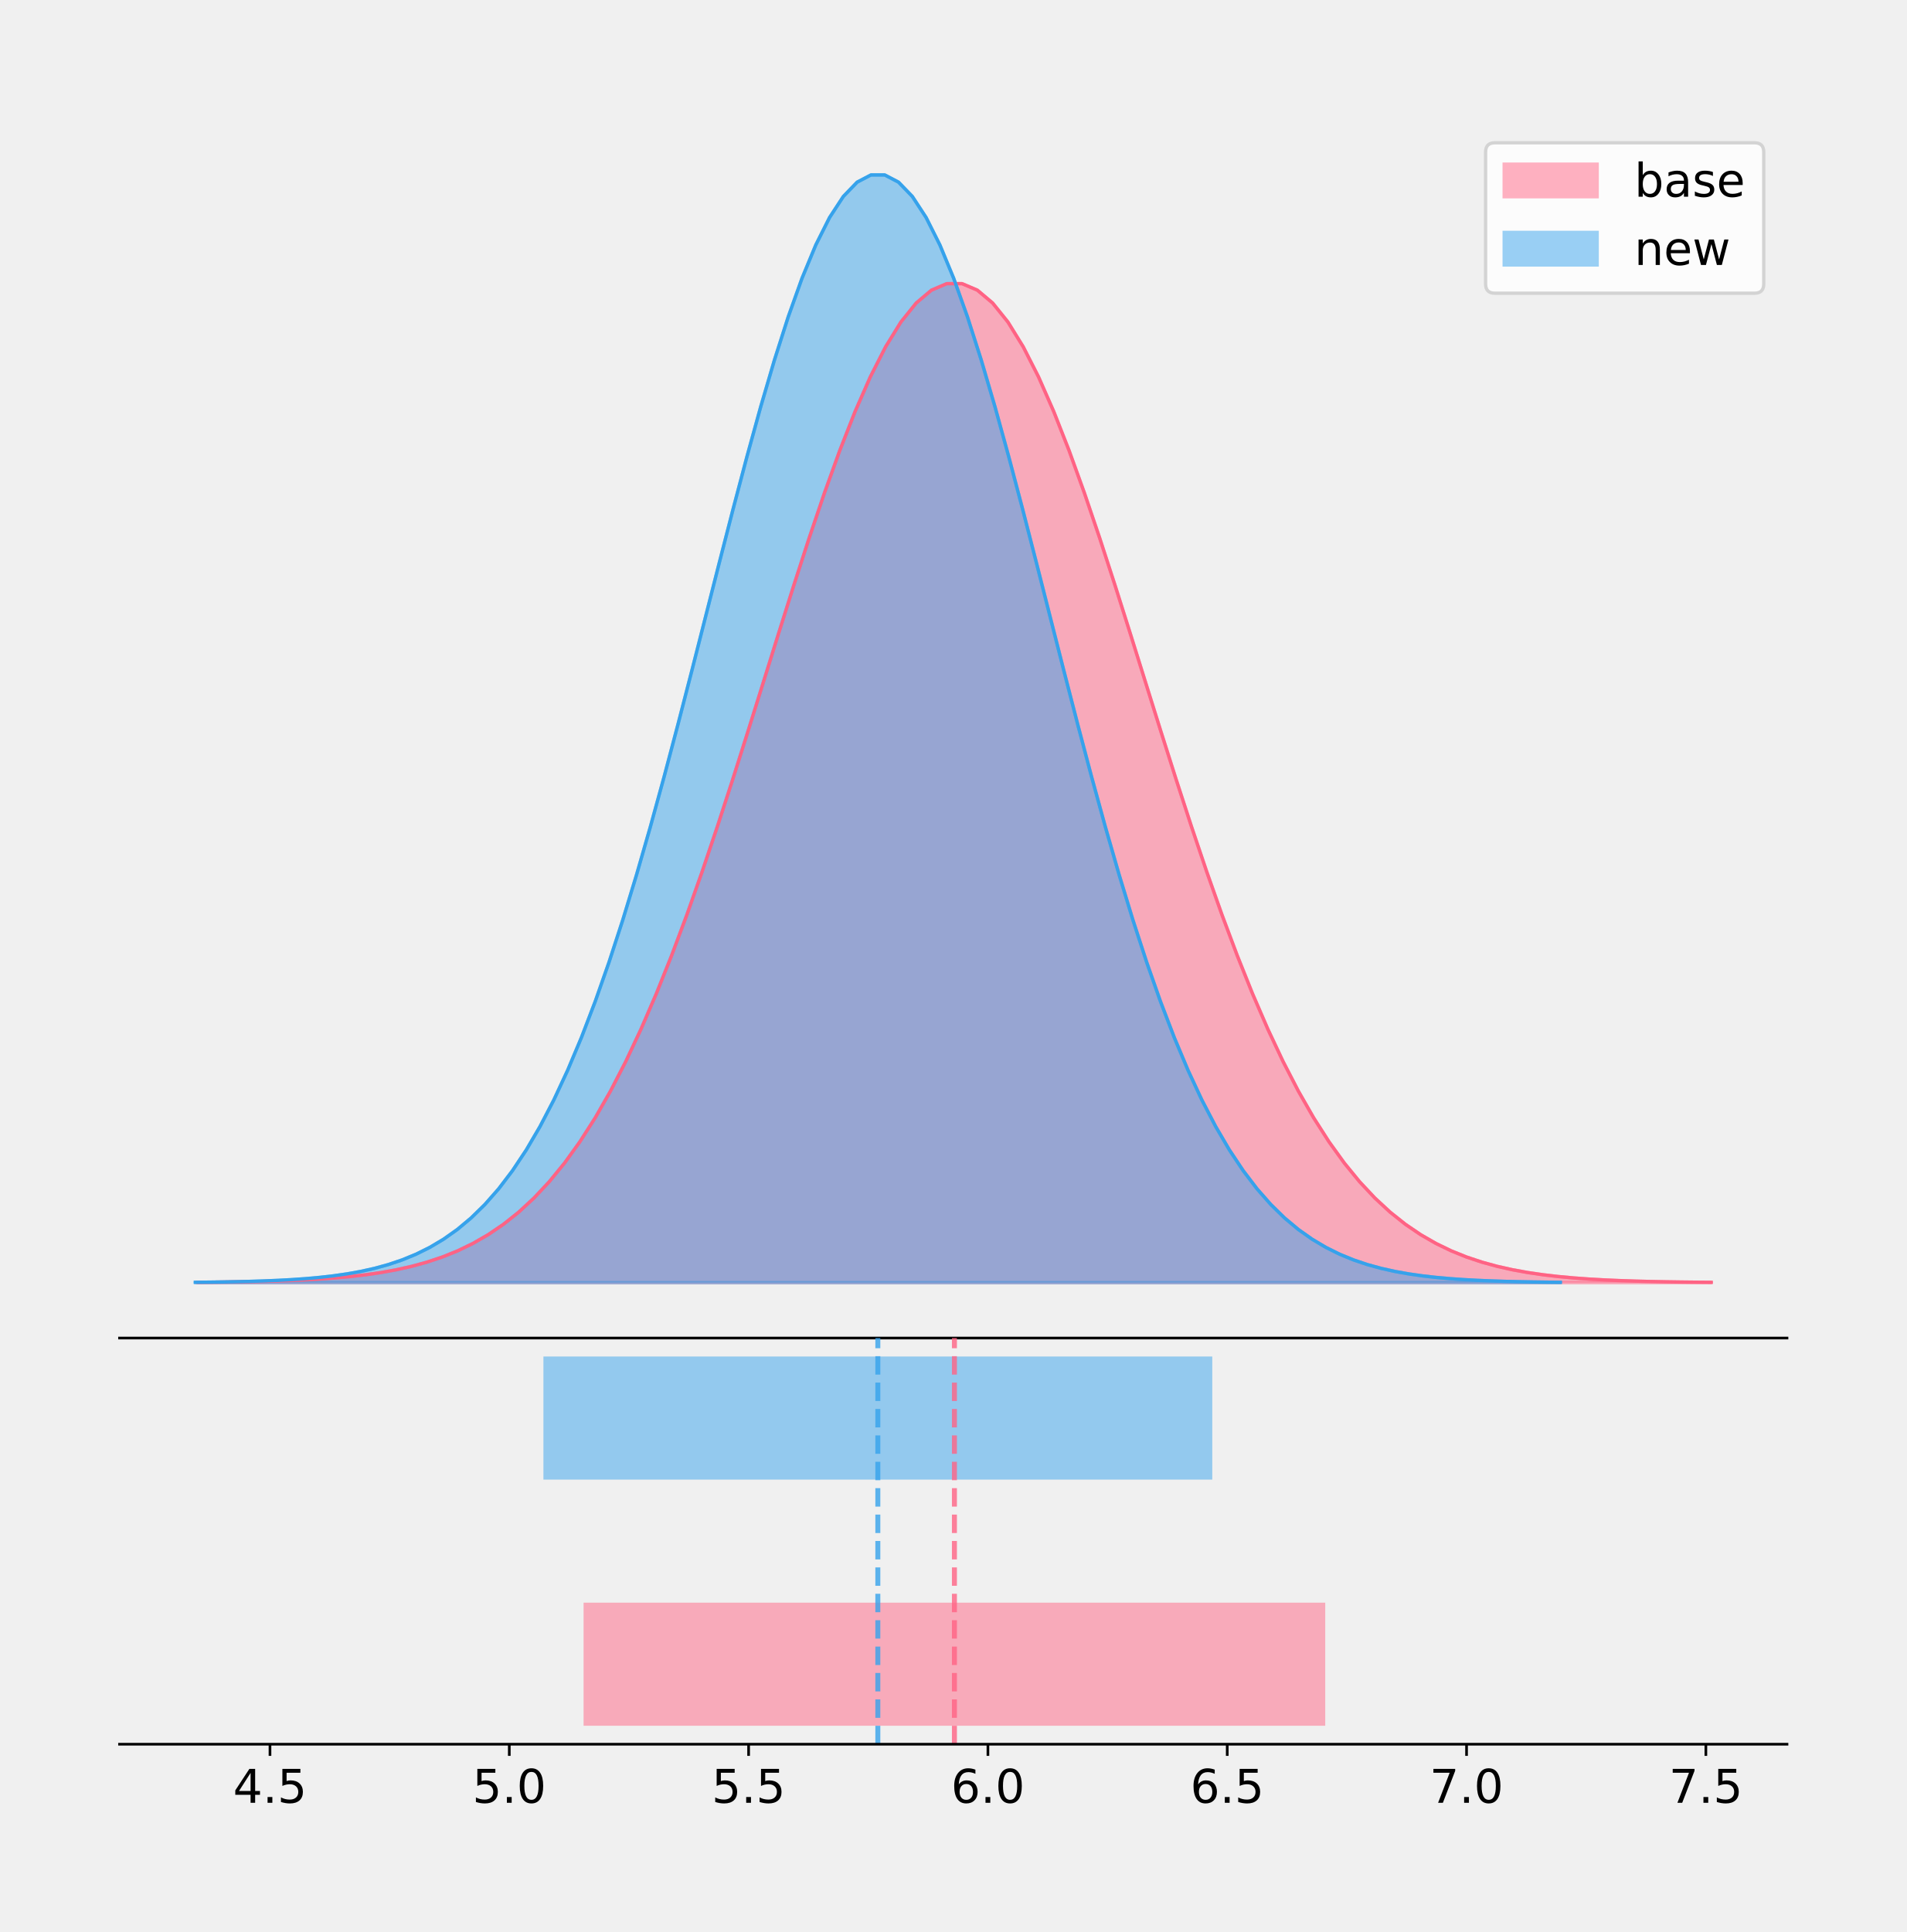
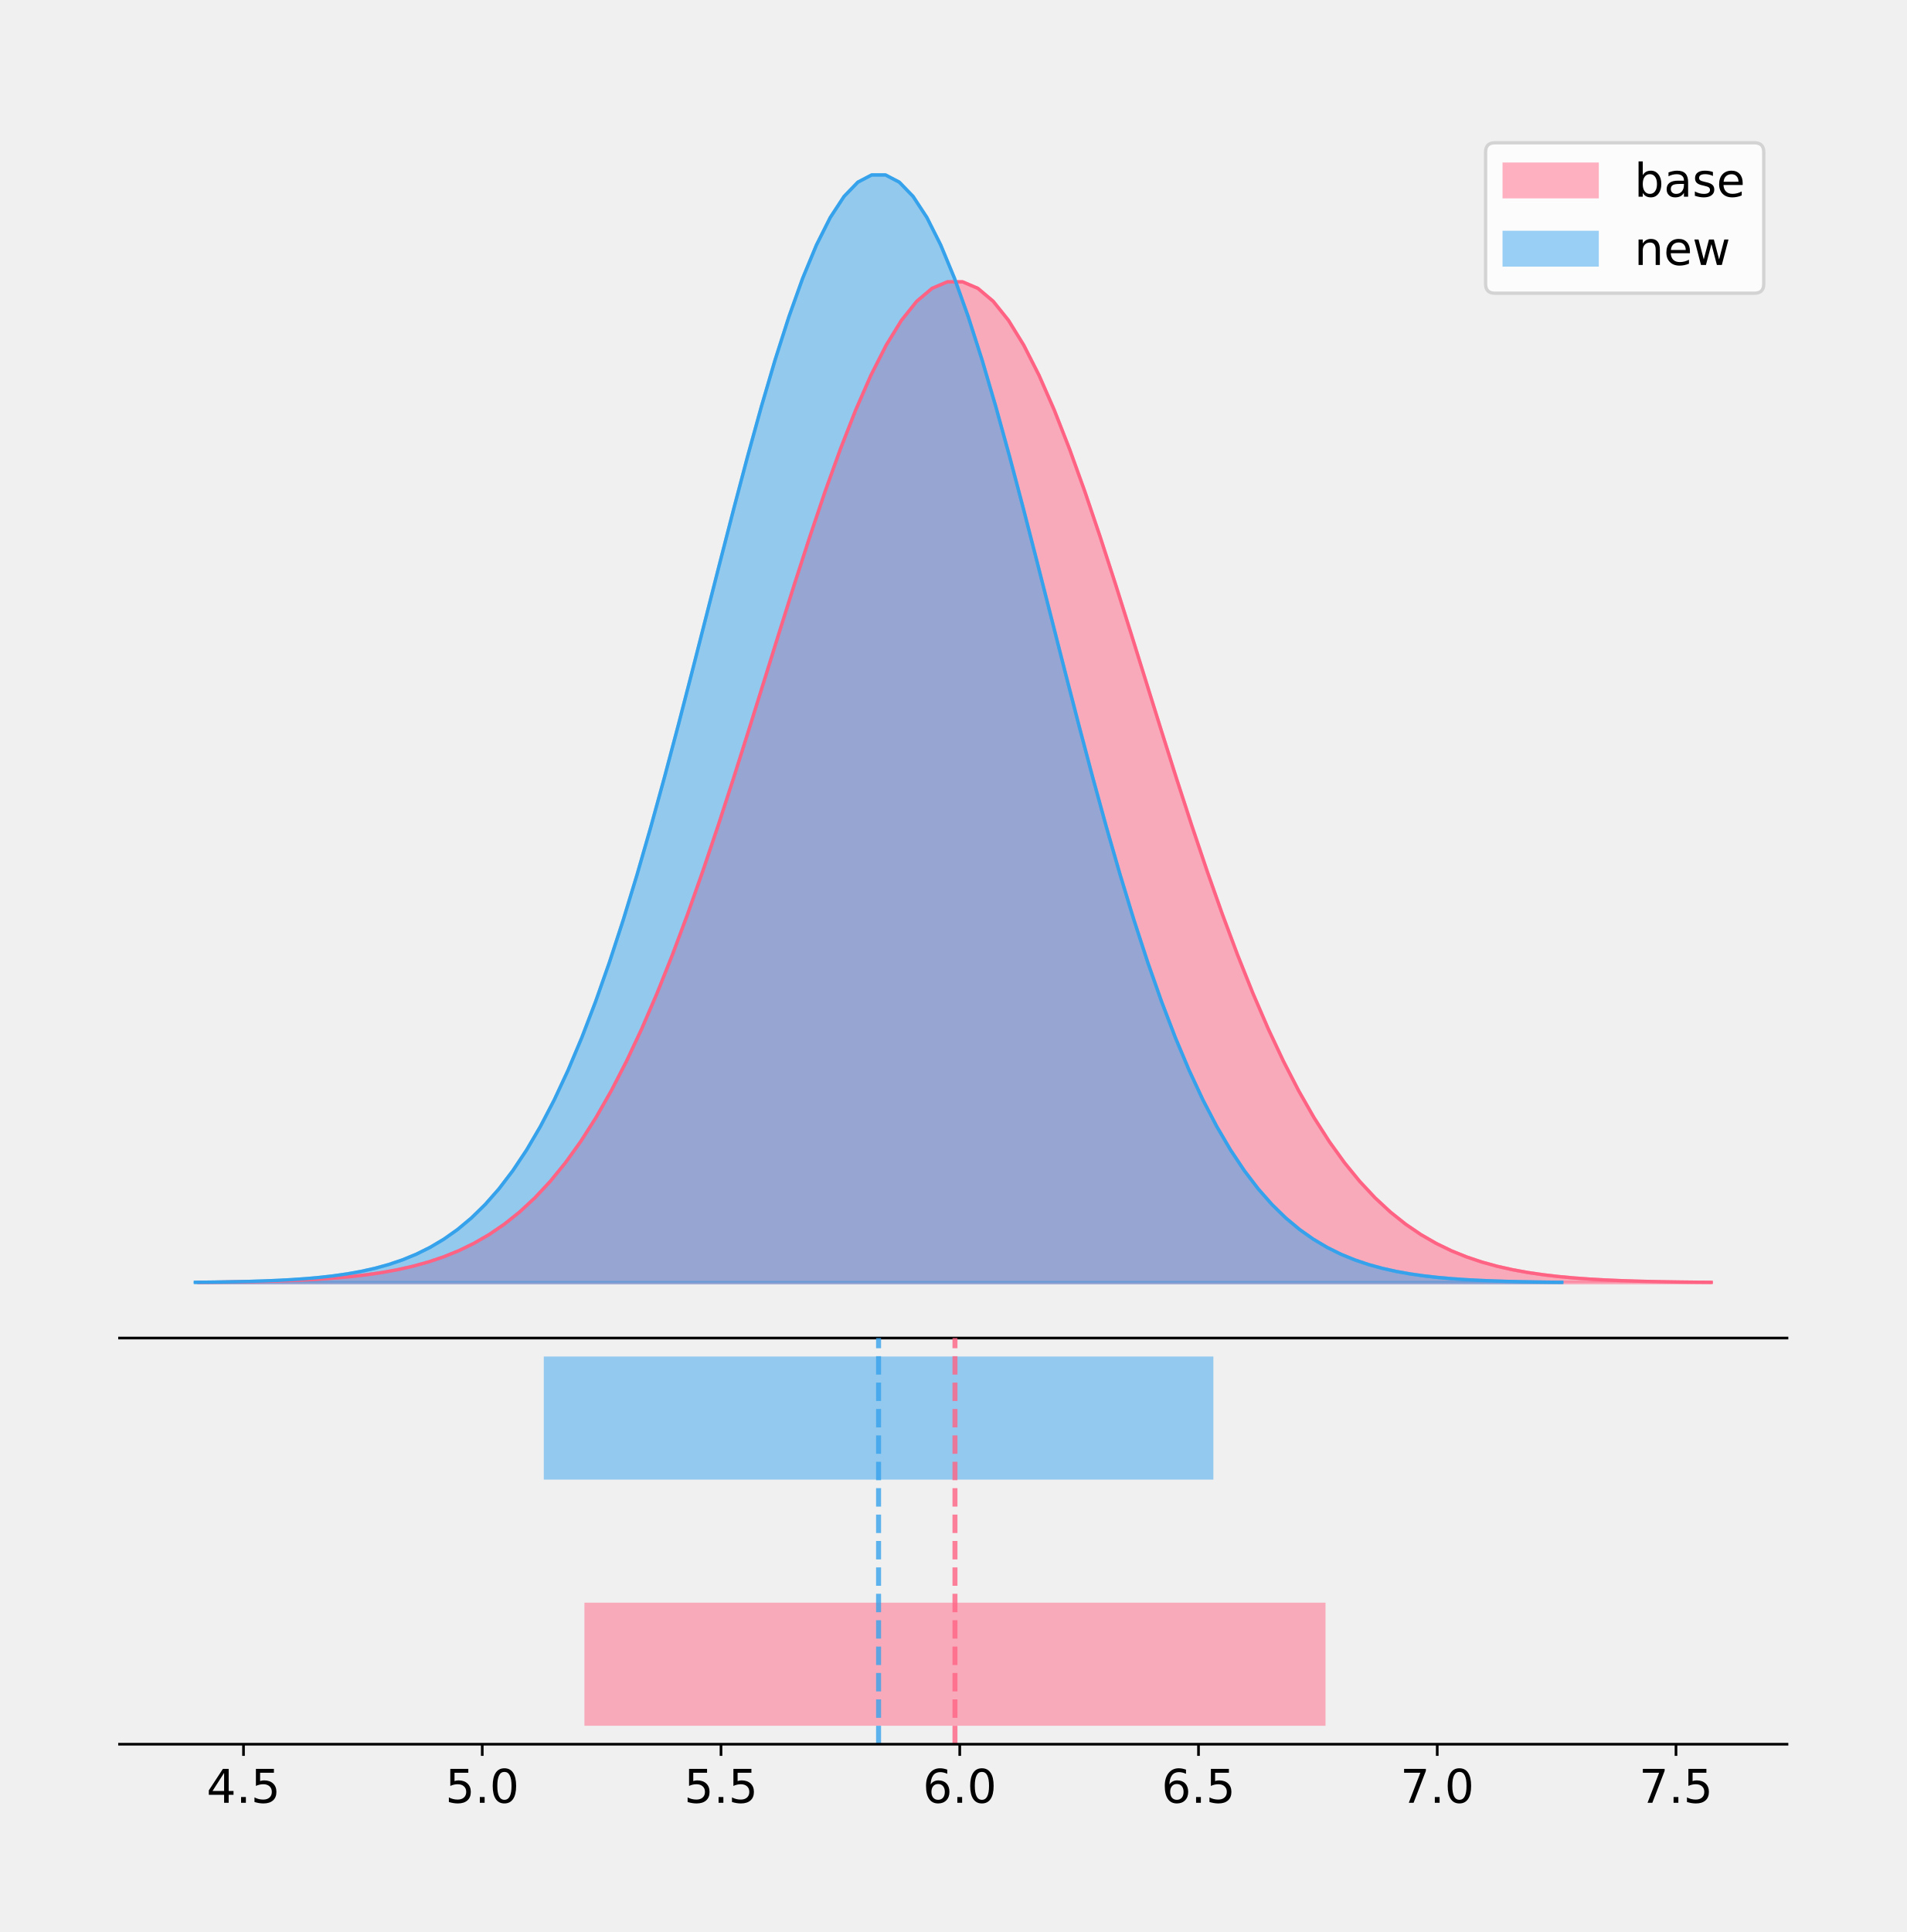
<svg xmlns="http://www.w3.org/2000/svg" xmlns:xlink="http://www.w3.org/1999/xlink" height="581.789pt" version="1.1" viewBox="0 0 574.2 581.789" width="574.2pt">
  <defs>
    <style type="text/css">
*{stroke-linecap:butt;stroke-linejoin:round;}
  </style>
  </defs>
  <g id="figure_1">
    <g id="patch_1">
      <path d="M 0 581.789  L 574.2 581.789  L 574.2 0  L 0 0  z " style="fill:none;" />
    </g>
    <g id="axes_1">
      <g id="patch_2">
        <path d="M 36 402.93  L 538.2 402.93  L 538.2 36  L 36 36  z " style="fill:none;" />
      </g>
      <g id="PolyCollection_1">
        <defs>
-           <path d="M 59.523 -195.538  L 59.523 -195.639  L 64.127 -195.677  L 68.732 -195.728  L 73.336 -195.797  L 77.941 -195.887  L 82.545 -196.007  L 87.15 -196.163  L 91.754 -196.365  L 96.359 -196.626  L 100.964 -196.96  L 105.568 -197.384  L 110.173 -197.92  L 114.777 -198.591  L 119.382 -199.425  L 123.986 -200.455  L 128.591 -201.718  L 133.195 -203.254  L 137.8 -205.109  L 142.404 -207.333  L 147.009 -209.98  L 151.614 -213.105  L 156.218 -216.768  L 160.823 -221.027  L 165.427 -225.941  L 170.032 -231.567  L 174.636 -237.956  L 179.241 -245.153  L 183.845 -253.194  L 188.45 -262.101  L 193.054 -271.884  L 197.659 -282.535  L 202.264 -294.027  L 206.868 -306.311  L 211.473 -319.316  L 216.077 -332.948  L 220.682 -347.089  L 225.286 -361.596  L 229.891 -376.308  L 234.495 -391.043  L 239.1 -405.603  L 243.704 -419.778  L 248.309 -433.351  L 252.914 -446.105  L 257.518 -457.824  L 262.123 -468.304  L 266.727 -477.357  L 271.332 -484.815  L 275.936 -490.538  L 280.541 -494.416  L 285.145 -496.374  L 289.75 -496.374  L 294.355 -494.416  L 298.959 -490.538  L 303.564 -484.815  L 308.168 -477.357  L 312.773 -468.304  L 317.377 -457.824  L 321.982 -446.105  L 326.586 -433.351  L 331.191 -419.778  L 335.795 -405.603  L 340.4 -391.043  L 345.005 -376.308  L 349.609 -361.596  L 354.214 -347.089  L 358.818 -332.948  L 363.423 -319.316  L 368.027 -306.311  L 372.632 -294.027  L 377.236 -282.535  L 381.841 -271.884  L 386.445 -262.101  L 391.05 -253.194  L 395.655 -245.153  L 400.259 -237.956  L 404.864 -231.567  L 409.468 -225.941  L 414.073 -221.027  L 418.677 -216.768  L 423.282 -213.105  L 427.886 -209.98  L 432.491 -207.333  L 437.095 -205.109  L 441.7 -203.254  L 446.305 -201.718  L 450.909 -200.455  L 455.514 -199.425  L 460.118 -198.591  L 464.723 -197.92  L 469.327 -197.384  L 473.932 -196.96  L 478.536 -196.626  L 483.141 -196.365  L 487.745 -196.163  L 492.35 -196.007  L 496.955 -195.887  L 501.559 -195.797  L 506.164 -195.728  L 510.768 -195.677  L 515.373 -195.639  L 515.373 -195.538  L 515.373 -195.538  L 510.768 -195.538  L 506.164 -195.538  L 501.559 -195.538  L 496.955 -195.538  L 492.35 -195.538  L 487.745 -195.538  L 483.141 -195.538  L 478.536 -195.538  L 473.932 -195.538  L 469.327 -195.538  L 464.723 -195.538  L 460.118 -195.538  L 455.514 -195.538  L 450.909 -195.538  L 446.305 -195.538  L 441.7 -195.538  L 437.095 -195.538  L 432.491 -195.538  L 427.886 -195.538  L 423.282 -195.538  L 418.677 -195.538  L 414.073 -195.538  L 409.468 -195.538  L 404.864 -195.538  L 400.259 -195.538  L 395.655 -195.538  L 391.05 -195.538  L 386.445 -195.538  L 381.841 -195.538  L 377.236 -195.538  L 372.632 -195.538  L 368.027 -195.538  L 363.423 -195.538  L 358.818 -195.538  L 354.214 -195.538  L 349.609 -195.538  L 345.005 -195.538  L 340.4 -195.538  L 335.795 -195.538  L 331.191 -195.538  L 326.586 -195.538  L 321.982 -195.538  L 317.377 -195.538  L 312.773 -195.538  L 308.168 -195.538  L 303.564 -195.538  L 298.959 -195.538  L 294.355 -195.538  L 289.75 -195.538  L 285.145 -195.538  L 280.541 -195.538  L 275.936 -195.538  L 271.332 -195.538  L 266.727 -195.538  L 262.123 -195.538  L 257.518 -195.538  L 252.914 -195.538  L 248.309 -195.538  L 243.704 -195.538  L 239.1 -195.538  L 234.495 -195.538  L 229.891 -195.538  L 225.286 -195.538  L 220.682 -195.538  L 216.077 -195.538  L 211.473 -195.538  L 206.868 -195.538  L 202.264 -195.538  L 197.659 -195.538  L 193.054 -195.538  L 188.45 -195.538  L 183.845 -195.538  L 179.241 -195.538  L 174.636 -195.538  L 170.032 -195.538  L 165.427 -195.538  L 160.823 -195.538  L 156.218 -195.538  L 151.614 -195.538  L 147.009 -195.538  L 142.404 -195.538  L 137.8 -195.538  L 133.195 -195.538  L 128.591 -195.538  L 123.986 -195.538  L 119.382 -195.538  L 114.777 -195.538  L 110.173 -195.538  L 105.568 -195.538  L 100.964 -195.538  L 96.359 -195.538  L 91.754 -195.538  L 87.15 -195.538  L 82.545 -195.538  L 77.941 -195.538  L 73.336 -195.538  L 68.732 -195.538  L 64.127 -195.538  L 59.523 -195.538  z " id="m2bac1c0e54" style="stroke:#ff6384;stroke-opacity:0.5;" />
+           <path d="M 59.857 -195.538  L 59.857 -195.639  L 64.458 -195.677  L 69.059 -195.729  L 73.66 -195.797  L 78.261 -195.888  L 82.863 -196.007  L 87.464 -196.164  L 92.065 -196.366  L 96.666 -196.628  L 101.267 -196.963  L 105.868 -197.388  L 110.47 -197.924  L 115.071 -198.596  L 119.672 -199.432  L 124.273 -200.464  L 128.874 -201.729  L 133.475 -203.268  L 138.077 -205.126  L 142.678 -207.355  L 147.279 -210.006  L 151.88 -213.137  L 156.481 -216.806  L 161.082 -221.073  L 165.684 -225.996  L 170.285 -231.633  L 174.886 -238.033  L 179.487 -245.243  L 184.088 -253.298  L 188.689 -262.221  L 193.291 -272.022  L 197.892 -282.693  L 202.493 -294.205  L 207.094 -306.512  L 211.695 -319.54  L 216.297 -333.197  L 220.898 -347.363  L 225.499 -361.897  L 230.1 -376.636  L 234.701 -391.398  L 239.302 -405.984  L 243.904 -420.184  L 248.505 -433.782  L 253.106 -446.559  L 257.707 -458.299  L 262.308 -468.798  L 266.909 -477.867  L 271.511 -485.339  L 276.112 -491.072  L 280.713 -494.957  L 285.314 -496.919  L 289.915 -496.919  L 294.516 -494.957  L 299.118 -491.072  L 303.719 -485.339  L 308.32 -477.867  L 312.921 -468.798  L 317.522 -458.299  L 322.123 -446.559  L 326.725 -433.782  L 331.326 -420.184  L 335.927 -405.984  L 340.528 -391.398  L 345.129 -376.636  L 349.731 -361.897  L 354.332 -347.363  L 358.933 -333.197  L 363.534 -319.54  L 368.135 -306.512  L 372.736 -294.205  L 377.338 -282.693  L 381.939 -272.022  L 386.54 -262.221  L 391.141 -253.298  L 395.742 -245.243  L 400.343 -238.033  L 404.945 -231.633  L 409.546 -225.996  L 414.147 -221.073  L 418.748 -216.806  L 423.349 -213.137  L 427.95 -210.006  L 432.552 -207.355  L 437.153 -205.126  L 441.754 -203.268  L 446.355 -201.729  L 450.956 -200.464  L 455.557 -199.432  L 460.159 -198.596  L 464.76 -197.924  L 469.361 -197.388  L 473.962 -196.963  L 478.563 -196.628  L 483.165 -196.366  L 487.766 -196.164  L 492.367 -196.007  L 496.968 -195.888  L 501.569 -195.797  L 506.17 -195.729  L 510.772 -195.677  L 515.373 -195.639  L 515.373 -195.538  L 515.373 -195.538  L 510.772 -195.538  L 506.17 -195.538  L 501.569 -195.538  L 496.968 -195.538  L 492.367 -195.538  L 487.766 -195.538  L 483.165 -195.538  L 478.563 -195.538  L 473.962 -195.538  L 469.361 -195.538  L 464.76 -195.538  L 460.159 -195.538  L 455.557 -195.538  L 450.956 -195.538  L 446.355 -195.538  L 441.754 -195.538  L 437.153 -195.538  L 432.552 -195.538  L 427.95 -195.538  L 423.349 -195.538  L 418.748 -195.538  L 414.147 -195.538  L 409.546 -195.538  L 404.945 -195.538  L 400.343 -195.538  L 395.742 -195.538  L 391.141 -195.538  L 386.54 -195.538  L 381.939 -195.538  L 377.338 -195.538  L 372.736 -195.538  L 368.135 -195.538  L 363.534 -195.538  L 358.933 -195.538  L 354.332 -195.538  L 349.731 -195.538  L 345.129 -195.538  L 340.528 -195.538  L 335.927 -195.538  L 331.326 -195.538  L 326.725 -195.538  L 322.123 -195.538  L 317.522 -195.538  L 312.921 -195.538  L 308.32 -195.538  L 303.719 -195.538  L 299.118 -195.538  L 294.516 -195.538  L 289.915 -195.538  L 285.314 -195.538  L 280.713 -195.538  L 276.112 -195.538  L 271.511 -195.538  L 266.909 -195.538  L 262.308 -195.538  L 257.707 -195.538  L 253.106 -195.538  L 248.505 -195.538  L 243.904 -195.538  L 239.302 -195.538  L 234.701 -195.538  L 230.1 -195.538  L 225.499 -195.538  L 220.898 -195.538  L 216.297 -195.538  L 211.695 -195.538  L 207.094 -195.538  L 202.493 -195.538  L 197.892 -195.538  L 193.291 -195.538  L 188.689 -195.538  L 184.088 -195.538  L 179.487 -195.538  L 174.886 -195.538  L 170.285 -195.538  L 165.684 -195.538  L 161.082 -195.538  L 156.481 -195.538  L 151.88 -195.538  L 147.279 -195.538  L 142.678 -195.538  L 138.077 -195.538  L 133.475 -195.538  L 128.874 -195.538  L 124.273 -195.538  L 119.672 -195.538  L 115.071 -195.538  L 110.47 -195.538  L 105.868 -195.538  L 101.267 -195.538  L 96.666 -195.538  L 92.065 -195.538  L 87.464 -195.538  L 82.863 -195.538  L 78.261 -195.538  L 73.66 -195.538  L 69.059 -195.538  L 64.458 -195.538  L 59.857 -195.538  z " id="m7dcccd4eda" style="stroke:#ff6384;stroke-opacity:0.5;" />
        </defs>
-         <g clip-path="url(#pb15c76584a)">
-           <use style="fill:#ff6384;fill-opacity:0.5;stroke:#ff6384;stroke-opacity:0.5;" x="0" xlink:href="#m2bac1c0e54" y="581.789" />
+         <g clip-path="url(#p33d2ae68b3)">
+           <use style="fill:#ff6384;fill-opacity:0.5;stroke:#ff6384;stroke-opacity:0.5;" x="0" xlink:href="#m7dcccd4eda" y="581.789" />
        </g>
      </g>
      <g id="PolyCollection_2">
        <defs>
-           <path d="M 58.827 -195.538  L 58.827 -195.65  L 62.98 -195.692  L 67.133 -195.749  L 71.285 -195.825  L 75.438 -195.925  L 79.591 -196.058  L 83.743 -196.23  L 87.896 -196.455  L 92.048 -196.744  L 96.201 -197.115  L 100.354 -197.585  L 104.506 -198.179  L 108.659 -198.923  L 112.812 -199.848  L 116.964 -200.99  L 121.117 -202.39  L 125.27 -204.093  L 129.422 -206.151  L 133.575 -208.617  L 137.728 -211.552  L 141.88 -215.017  L 146.033 -219.078  L 150.186 -223.801  L 154.338 -229.25  L 158.491 -235.488  L 162.644 -242.572  L 166.796 -250.552  L 170.949 -259.468  L 175.102 -269.344  L 179.254 -280.192  L 183.407 -292.002  L 187.559 -304.744  L 191.712 -318.365  L 195.865 -332.786  L 200.017 -347.901  L 204.17 -363.58  L 208.323 -379.667  L 212.475 -395.98  L 216.628 -412.318  L 220.781 -428.462  L 224.933 -444.18  L 229.086 -459.23  L 233.239 -473.372  L 237.391 -486.366  L 241.544 -497.987  L 245.697 -508.025  L 249.849 -516.294  L 254.002 -522.64  L 258.155 -526.94  L 262.307 -529.111  L 266.46 -529.111  L 270.613 -526.94  L 274.765 -522.64  L 278.918 -516.294  L 283.07 -508.025  L 287.223 -497.987  L 291.376 -486.366  L 295.528 -473.372  L 299.681 -459.23  L 303.834 -444.18  L 307.986 -428.462  L 312.139 -412.318  L 316.292 -395.98  L 320.444 -379.667  L 324.597 -363.58  L 328.75 -347.901  L 332.902 -332.786  L 337.055 -318.365  L 341.208 -304.744  L 345.36 -292.002  L 349.513 -280.192  L 353.666 -269.344  L 357.818 -259.468  L 361.971 -250.552  L 366.123 -242.572  L 370.276 -235.488  L 374.429 -229.25  L 378.581 -223.801  L 382.734 -219.078  L 386.887 -215.017  L 391.039 -211.552  L 395.192 -208.617  L 399.345 -206.151  L 403.497 -204.093  L 407.65 -202.39  L 411.803 -200.99  L 415.955 -199.848  L 420.108 -198.923  L 424.261 -198.179  L 428.413 -197.585  L 432.566 -197.115  L 436.719 -196.744  L 440.871 -196.455  L 445.024 -196.23  L 449.177 -196.058  L 453.329 -195.925  L 457.482 -195.825  L 461.634 -195.749  L 465.787 -195.692  L 469.94 -195.65  L 469.94 -195.538  L 469.94 -195.538  L 465.787 -195.538  L 461.634 -195.538  L 457.482 -195.538  L 453.329 -195.538  L 449.177 -195.538  L 445.024 -195.538  L 440.871 -195.538  L 436.719 -195.538  L 432.566 -195.538  L 428.413 -195.538  L 424.261 -195.538  L 420.108 -195.538  L 415.955 -195.538  L 411.803 -195.538  L 407.65 -195.538  L 403.497 -195.538  L 399.345 -195.538  L 395.192 -195.538  L 391.039 -195.538  L 386.887 -195.538  L 382.734 -195.538  L 378.581 -195.538  L 374.429 -195.538  L 370.276 -195.538  L 366.123 -195.538  L 361.971 -195.538  L 357.818 -195.538  L 353.666 -195.538  L 349.513 -195.538  L 345.36 -195.538  L 341.208 -195.538  L 337.055 -195.538  L 332.902 -195.538  L 328.75 -195.538  L 324.597 -195.538  L 320.444 -195.538  L 316.292 -195.538  L 312.139 -195.538  L 307.986 -195.538  L 303.834 -195.538  L 299.681 -195.538  L 295.528 -195.538  L 291.376 -195.538  L 287.223 -195.538  L 283.07 -195.538  L 278.918 -195.538  L 274.765 -195.538  L 270.613 -195.538  L 266.46 -195.538  L 262.307 -195.538  L 258.155 -195.538  L 254.002 -195.538  L 249.849 -195.538  L 245.697 -195.538  L 241.544 -195.538  L 237.391 -195.538  L 233.239 -195.538  L 229.086 -195.538  L 224.933 -195.538  L 220.781 -195.538  L 216.628 -195.538  L 212.475 -195.538  L 208.323 -195.538  L 204.17 -195.538  L 200.017 -195.538  L 195.865 -195.538  L 191.712 -195.538  L 187.559 -195.538  L 183.407 -195.538  L 179.254 -195.538  L 175.102 -195.538  L 170.949 -195.538  L 166.796 -195.538  L 162.644 -195.538  L 158.491 -195.538  L 154.338 -195.538  L 150.186 -195.538  L 146.033 -195.538  L 141.88 -195.538  L 137.728 -195.538  L 133.575 -195.538  L 129.422 -195.538  L 125.27 -195.538  L 121.117 -195.538  L 116.964 -195.538  L 112.812 -195.538  L 108.659 -195.538  L 104.506 -195.538  L 100.354 -195.538  L 96.201 -195.538  L 92.048 -195.538  L 87.896 -195.538  L 83.743 -195.538  L 79.591 -195.538  L 75.438 -195.538  L 71.285 -195.538  L 67.133 -195.538  L 62.98 -195.538  L 58.827 -195.538  z " id="m2fa7cf2a50" style="stroke:#36a2eb;stroke-opacity:0.5;" />
+           <path d="M 58.827 -195.538  L 58.827 -195.65  L 62.984 -195.692  L 67.142 -195.749  L 71.299 -195.825  L 75.456 -195.925  L 79.613 -196.058  L 83.77 -196.23  L 87.927 -196.455  L 92.084 -196.744  L 96.241 -197.115  L 100.399 -197.585  L 104.556 -198.179  L 108.713 -198.923  L 112.87 -199.848  L 117.027 -200.99  L 121.184 -202.39  L 125.341 -204.093  L 129.498 -206.151  L 133.656 -208.617  L 137.813 -211.552  L 141.97 -215.017  L 146.127 -219.078  L 150.284 -223.801  L 154.441 -229.25  L 158.598 -235.488  L 162.755 -242.572  L 166.913 -250.552  L 171.07 -259.468  L 175.227 -269.344  L 179.384 -280.192  L 183.541 -292.002  L 187.698 -304.744  L 191.855 -318.365  L 196.012 -332.786  L 200.17 -347.901  L 204.327 -363.58  L 208.484 -379.667  L 212.641 -395.98  L 216.798 -412.318  L 220.955 -428.462  L 225.112 -444.18  L 229.27 -459.23  L 233.427 -473.372  L 237.584 -486.366  L 241.741 -497.987  L 245.898 -508.025  L 250.055 -516.294  L 254.212 -522.64  L 258.369 -526.94  L 262.527 -529.111  L 266.684 -529.111  L 270.841 -526.94  L 274.998 -522.64  L 279.155 -516.294  L 283.312 -508.025  L 287.469 -497.987  L 291.626 -486.366  L 295.784 -473.372  L 299.941 -459.23  L 304.098 -444.18  L 308.255 -428.462  L 312.412 -412.318  L 316.569 -395.98  L 320.726 -379.667  L 324.883 -363.58  L 329.041 -347.901  L 333.198 -332.786  L 337.355 -318.365  L 341.512 -304.744  L 345.669 -292.002  L 349.826 -280.192  L 353.983 -269.344  L 358.14 -259.468  L 362.298 -250.552  L 366.455 -242.572  L 370.612 -235.488  L 374.769 -229.25  L 378.926 -223.801  L 383.083 -219.078  L 387.24 -215.017  L 391.397 -211.552  L 395.555 -208.617  L 399.712 -206.151  L 403.869 -204.093  L 408.026 -202.39  L 412.183 -200.99  L 416.34 -199.848  L 420.497 -198.923  L 424.655 -198.179  L 428.812 -197.585  L 432.969 -197.115  L 437.126 -196.744  L 441.283 -196.455  L 445.44 -196.23  L 449.597 -196.058  L 453.754 -195.925  L 457.912 -195.825  L 462.069 -195.749  L 466.226 -195.692  L 470.383 -195.65  L 470.383 -195.538  L 470.383 -195.538  L 466.226 -195.538  L 462.069 -195.538  L 457.912 -195.538  L 453.754 -195.538  L 449.597 -195.538  L 445.44 -195.538  L 441.283 -195.538  L 437.126 -195.538  L 432.969 -195.538  L 428.812 -195.538  L 424.655 -195.538  L 420.497 -195.538  L 416.34 -195.538  L 412.183 -195.538  L 408.026 -195.538  L 403.869 -195.538  L 399.712 -195.538  L 395.555 -195.538  L 391.397 -195.538  L 387.24 -195.538  L 383.083 -195.538  L 378.926 -195.538  L 374.769 -195.538  L 370.612 -195.538  L 366.455 -195.538  L 362.298 -195.538  L 358.14 -195.538  L 353.983 -195.538  L 349.826 -195.538  L 345.669 -195.538  L 341.512 -195.538  L 337.355 -195.538  L 333.198 -195.538  L 329.041 -195.538  L 324.883 -195.538  L 320.726 -195.538  L 316.569 -195.538  L 312.412 -195.538  L 308.255 -195.538  L 304.098 -195.538  L 299.941 -195.538  L 295.784 -195.538  L 291.626 -195.538  L 287.469 -195.538  L 283.312 -195.538  L 279.155 -195.538  L 274.998 -195.538  L 270.841 -195.538  L 266.684 -195.538  L 262.527 -195.538  L 258.369 -195.538  L 254.212 -195.538  L 250.055 -195.538  L 245.898 -195.538  L 241.741 -195.538  L 237.584 -195.538  L 233.427 -195.538  L 229.27 -195.538  L 225.112 -195.538  L 220.955 -195.538  L 216.798 -195.538  L 212.641 -195.538  L 208.484 -195.538  L 204.327 -195.538  L 200.17 -195.538  L 196.012 -195.538  L 191.855 -195.538  L 187.698 -195.538  L 183.541 -195.538  L 179.384 -195.538  L 175.227 -195.538  L 171.07 -195.538  L 166.913 -195.538  L 162.755 -195.538  L 158.598 -195.538  L 154.441 -195.538  L 150.284 -195.538  L 146.127 -195.538  L 141.97 -195.538  L 137.813 -195.538  L 133.656 -195.538  L 129.498 -195.538  L 125.341 -195.538  L 121.184 -195.538  L 117.027 -195.538  L 112.87 -195.538  L 108.713 -195.538  L 104.556 -195.538  L 100.399 -195.538  L 96.241 -195.538  L 92.084 -195.538  L 87.927 -195.538  L 83.77 -195.538  L 79.613 -195.538  L 75.456 -195.538  L 71.299 -195.538  L 67.142 -195.538  L 62.984 -195.538  L 58.827 -195.538  z " id="mb2f7d413d2" style="stroke:#36a2eb;stroke-opacity:0.5;" />
        </defs>
-         <g clip-path="url(#pb15c76584a)">
-           <use style="fill:#36a2eb;fill-opacity:0.5;stroke:#36a2eb;stroke-opacity:0.5;" x="0" xlink:href="#m2fa7cf2a50" y="581.789" />
+         <g clip-path="url(#p33d2ae68b3)">
+           <use style="fill:#36a2eb;fill-opacity:0.5;stroke:#36a2eb;stroke-opacity:0.5;" x="0" xlink:href="#mb2f7d413d2" y="581.789" />
        </g>
      </g>
      <g id="line2d_1">
-         <path clip-path="url(#pb15c76584a)" d="M 59.523 386.15  L 64.127 386.112  L 68.732 386.061  L 73.336 385.993  L 77.941 385.902  L 82.545 385.783  L 87.15 385.627  L 91.754 385.424  L 96.359 385.163  L 100.964 384.829  L 105.568 384.405  L 110.173 383.87  L 114.777 383.199  L 119.382 382.364  L 123.986 381.334  L 128.591 380.072  L 133.195 378.536  L 137.8 376.68  L 142.404 374.456  L 147.009 371.809  L 151.614 368.684  L 156.218 365.022  L 160.823 360.762  L 165.427 355.848  L 170.032 350.222  L 174.636 343.833  L 179.241 336.636  L 183.845 328.596  L 188.45 319.689  L 193.054 309.905  L 197.659 299.254  L 202.264 287.763  L 206.868 275.478  L 211.473 262.473  L 216.077 248.841  L 220.682 234.701  L 225.286 220.193  L 229.891 205.481  L 234.495 190.746  L 239.1 176.186  L 243.704 162.012  L 248.309 148.438  L 252.914 135.685  L 257.518 123.966  L 262.123 113.485  L 266.727 104.433  L 271.332 96.975  L 275.936 91.252  L 280.541 87.374  L 285.145 85.416  L 289.75 85.416  L 294.355 87.374  L 298.959 91.252  L 303.564 96.975  L 308.168 104.433  L 312.773 113.485  L 317.377 123.966  L 321.982 135.685  L 326.586 148.438  L 331.191 162.012  L 335.795 176.186  L 340.4 190.746  L 345.005 205.481  L 349.609 220.193  L 354.214 234.701  L 358.818 248.841  L 363.423 262.473  L 368.027 275.478  L 372.632 287.763  L 377.236 299.254  L 381.841 309.905  L 386.445 319.689  L 391.05 328.596  L 395.655 336.636  L 400.259 343.833  L 404.864 350.222  L 409.468 355.848  L 414.073 360.762  L 418.677 365.022  L 423.282 368.684  L 427.886 371.809  L 432.491 374.456  L 437.095 376.68  L 441.7 378.536  L 446.305 380.072  L 450.909 381.334  L 455.514 382.364  L 460.118 383.199  L 464.723 383.87  L 469.327 384.405  L 473.932 384.829  L 478.536 385.163  L 483.141 385.424  L 487.745 385.627  L 492.35 385.783  L 496.955 385.902  L 501.559 385.993  L 506.164 386.061  L 510.768 386.112  L 515.373 386.15  " style="fill:none;stroke:#ff6384;stroke-linecap:square;" />
+         <path clip-path="url(#p33d2ae68b3)" d="M 59.857 386.15  L 64.458 386.112  L 69.059 386.061  L 73.66 385.992  L 78.261 385.901  L 82.863 385.782  L 87.464 385.626  L 92.065 385.423  L 96.666 385.161  L 101.267 384.827  L 105.868 384.402  L 110.47 383.865  L 115.071 383.193  L 119.672 382.357  L 124.273 381.325  L 128.874 380.061  L 133.475 378.522  L 138.077 376.663  L 142.678 374.435  L 147.279 371.783  L 151.88 368.652  L 156.481 364.983  L 161.082 360.716  L 165.684 355.793  L 170.285 350.157  L 174.886 343.756  L 179.487 336.546  L 184.088 328.491  L 188.689 319.568  L 193.291 309.767  L 197.892 299.097  L 202.493 287.584  L 207.094 275.278  L 211.695 262.249  L 216.297 248.592  L 220.898 234.426  L 225.499 219.892  L 230.1 205.153  L 234.701 190.392  L 239.302 175.806  L 243.904 161.605  L 248.505 148.007  L 253.106 135.231  L 257.707 123.49  L 262.308 112.991  L 266.909 103.922  L 271.511 96.45  L 276.112 90.717  L 280.713 86.832  L 285.314 84.871  L 289.915 84.871  L 294.516 86.832  L 299.118 90.717  L 303.719 96.45  L 308.32 103.922  L 312.921 112.991  L 317.522 123.49  L 322.123 135.231  L 326.725 148.007  L 331.326 161.605  L 335.927 175.806  L 340.528 190.392  L 345.129 205.153  L 349.731 219.892  L 354.332 234.426  L 358.933 248.592  L 363.534 262.249  L 368.135 275.278  L 372.736 287.584  L 377.338 299.097  L 381.939 309.767  L 386.54 319.568  L 391.141 328.491  L 395.742 336.546  L 400.343 343.756  L 404.945 350.157  L 409.546 355.793  L 414.147 360.716  L 418.748 364.983  L 423.349 368.652  L 427.95 371.783  L 432.552 374.435  L 437.153 376.663  L 441.754 378.522  L 446.355 380.061  L 450.956 381.325  L 455.557 382.357  L 460.159 383.193  L 464.76 383.865  L 469.361 384.402  L 473.962 384.827  L 478.563 385.161  L 483.165 385.423  L 487.766 385.626  L 492.367 385.782  L 496.968 385.901  L 501.569 385.992  L 506.17 386.061  L 510.772 386.112  L 515.373 386.15  " style="fill:none;stroke:#ff6384;stroke-linecap:square;" />
      </g>
      <g id="line2d_2">
-         <path clip-path="url(#pb15c76584a)" d="M 58.827 386.139  L 62.98 386.097  L 67.133 386.04  L 71.285 385.965  L 75.438 385.864  L 79.591 385.732  L 83.743 385.559  L 87.896 385.334  L 92.048 385.045  L 96.201 384.675  L 100.354 384.204  L 104.506 383.61  L 108.659 382.867  L 112.812 381.941  L 116.964 380.799  L 121.117 379.399  L 125.27 377.696  L 129.422 375.639  L 133.575 373.172  L 137.728 370.238  L 141.88 366.772  L 146.033 362.711  L 150.186 357.989  L 154.338 352.539  L 158.491 346.301  L 162.644 339.217  L 166.796 331.237  L 170.949 322.322  L 175.102 312.445  L 179.254 301.597  L 183.407 289.787  L 187.559 277.045  L 191.712 263.424  L 195.865 249.004  L 200.017 233.888  L 204.17 218.209  L 208.323 202.123  L 212.475 185.809  L 216.628 169.471  L 220.781 153.327  L 224.933 137.61  L 229.086 122.559  L 233.239 108.418  L 237.391 95.423  L 241.544 83.803  L 245.697 73.765  L 249.849 65.495  L 254.002 59.15  L 258.155 54.85  L 262.307 52.679  L 266.46 52.679  L 270.613 54.85  L 274.765 59.15  L 278.918 65.495  L 283.07 73.765  L 287.223 83.803  L 291.376 95.423  L 295.528 108.418  L 299.681 122.559  L 303.834 137.61  L 307.986 153.327  L 312.139 169.471  L 316.292 185.809  L 320.444 202.123  L 324.597 218.209  L 328.75 233.888  L 332.902 249.004  L 337.055 263.424  L 341.208 277.045  L 345.36 289.787  L 349.513 301.597  L 353.666 312.445  L 357.818 322.322  L 361.971 331.237  L 366.123 339.217  L 370.276 346.301  L 374.429 352.539  L 378.581 357.989  L 382.734 362.711  L 386.887 366.772  L 391.039 370.238  L 395.192 373.172  L 399.345 375.639  L 403.497 377.696  L 407.65 379.399  L 411.803 380.799  L 415.955 381.941  L 420.108 382.867  L 424.261 383.61  L 428.413 384.204  L 432.566 384.675  L 436.719 385.045  L 440.871 385.334  L 445.024 385.559  L 449.177 385.732  L 453.329 385.864  L 457.482 385.965  L 461.634 386.04  L 465.787 386.097  L 469.94 386.139  " style="fill:none;stroke:#36a2eb;stroke-linecap:square;" />
+         <path clip-path="url(#p33d2ae68b3)" d="M 58.827 386.139  L 62.984 386.097  L 67.142 386.04  L 71.299 385.965  L 75.456 385.864  L 79.613 385.732  L 83.77 385.559  L 87.927 385.334  L 92.084 385.045  L 96.241 384.675  L 100.399 384.204  L 104.556 383.61  L 108.713 382.867  L 112.87 381.941  L 117.027 380.799  L 121.184 379.399  L 125.341 377.696  L 129.498 375.639  L 133.656 373.172  L 137.813 370.238  L 141.97 366.772  L 146.127 362.711  L 150.284 357.989  L 154.441 352.539  L 158.598 346.301  L 162.755 339.217  L 166.913 331.237  L 171.07 322.322  L 175.227 312.445  L 179.384 301.597  L 183.541 289.787  L 187.698 277.045  L 191.855 263.424  L 196.012 249.004  L 200.17 233.888  L 204.327 218.209  L 208.484 202.123  L 212.641 185.809  L 216.798 169.471  L 220.955 153.327  L 225.112 137.61  L 229.27 122.559  L 233.427 108.418  L 237.584 95.423  L 241.741 83.803  L 245.898 73.765  L 250.055 65.495  L 254.212 59.15  L 258.369 54.85  L 262.527 52.679  L 266.684 52.679  L 270.841 54.85  L 274.998 59.15  L 279.155 65.495  L 283.312 73.765  L 287.469 83.803  L 291.626 95.423  L 295.784 108.418  L 299.941 122.559  L 304.098 137.61  L 308.255 153.327  L 312.412 169.471  L 316.569 185.809  L 320.726 202.123  L 324.883 218.209  L 329.041 233.888  L 333.198 249.004  L 337.355 263.424  L 341.512 277.045  L 345.669 289.787  L 349.826 301.597  L 353.983 312.445  L 358.14 322.322  L 362.298 331.237  L 366.455 339.217  L 370.612 346.301  L 374.769 352.539  L 378.926 357.989  L 383.083 362.711  L 387.24 366.772  L 391.397 370.238  L 395.555 373.172  L 399.712 375.639  L 403.869 377.696  L 408.026 379.399  L 412.183 380.799  L 416.34 381.941  L 420.497 382.867  L 424.655 383.61  L 428.812 384.204  L 432.969 384.675  L 437.126 385.045  L 441.283 385.334  L 445.44 385.559  L 449.597 385.732  L 453.754 385.864  L 457.912 385.965  L 462.069 386.04  L 466.226 386.097  L 470.383 386.139  " style="fill:none;stroke:#36a2eb;stroke-linecap:square;" />
      </g>
      <g id="patch_3">
        <path d="M 36 402.93  L 538.2 402.93  " style="fill:none;stroke:#000000;stroke-linecap:square;stroke-linejoin:miter;stroke-width:0.8;" />
      </g>
      <g id="legend_1">
        <g id="patch_4">
          <path d="M 450.225 88.299  L 528.4 88.299  Q 531.2 88.299 531.2 85.499  L 531.2 45.8  Q 531.2 43 528.4 43  L 450.225 43  Q 447.425 43 447.425 45.8  L 447.425 85.499  Q 447.425 88.299 450.225 88.299  z " style="fill:#ffffff;opacity:0.8;stroke:#cccccc;stroke-linejoin:miter;" />
        </g>
        <g id="patch_5">
          <path d="M 453.025 59.238  L 481.025 59.238  L 481.025 49.438  L 453.025 49.438  z " style="fill:#ff6384;opacity:0.5;stroke:#ff6384;stroke-linejoin:miter;" />
        </g>
        <g id="text_1">
          <defs>
            <path d="M 48.688 27.297  Q 48.688 37.203 44.609 42.844  Q 40.531 48.484 33.406 48.484  Q 26.266 48.484 22.188 42.844  Q 18.109 37.203 18.109 27.297  Q 18.109 17.391 22.188 11.75  Q 26.266 6.109 33.406 6.109  Q 40.531 6.109 44.609 11.75  Q 48.688 17.391 48.688 27.297  z M 18.109 46.391  Q 20.953 51.266 25.266 53.625  Q 29.594 56 35.594 56  Q 45.562 56 51.781 48.094  Q 58.016 40.188 58.016 27.297  Q 58.016 14.406 51.781 6.484  Q 45.562 -1.422 35.594 -1.422  Q 29.594 -1.422 25.266 0.953  Q 20.953 3.328 18.109 8.203  L 18.109 0  L 9.078 0  L 9.078 75.984  L 18.109 75.984  z " id="DejaVuSans-98" />
            <path d="M 34.281 27.484  Q 23.391 27.484 19.188 25  Q 14.984 22.516 14.984 16.5  Q 14.984 11.719 18.141 8.906  Q 21.297 6.109 26.703 6.109  Q 34.188 6.109 38.703 11.406  Q 43.219 16.703 43.219 25.484  L 43.219 27.484  z M 52.203 31.203  L 52.203 0  L 43.219 0  L 43.219 8.297  Q 40.141 3.328 35.547 0.953  Q 30.953 -1.422 24.312 -1.422  Q 15.922 -1.422 10.953 3.297  Q 6 8.016 6 15.922  Q 6 25.141 12.172 29.828  Q 18.359 34.516 30.609 34.516  L 43.219 34.516  L 43.219 35.406  Q 43.219 41.609 39.141 45  Q 35.062 48.391 27.688 48.391  Q 23 48.391 18.547 47.266  Q 14.109 46.141 10.016 43.891  L 10.016 52.203  Q 14.938 54.109 19.578 55.047  Q 24.219 56 28.609 56  Q 40.484 56 46.344 49.844  Q 52.203 43.703 52.203 31.203  z " id="DejaVuSans-97" />
            <path d="M 44.281 53.078  L 44.281 44.578  Q 40.484 46.531 36.375 47.5  Q 32.281 48.484 27.875 48.484  Q 21.188 48.484 17.844 46.438  Q 14.5 44.391 14.5 40.281  Q 14.5 37.156 16.891 35.375  Q 19.281 33.594 26.516 31.984  L 29.594 31.297  Q 39.156 29.25 43.188 25.516  Q 47.219 21.781 47.219 15.094  Q 47.219 7.469 41.188 3.016  Q 35.156 -1.422 24.609 -1.422  Q 20.219 -1.422 15.453 -0.562  Q 10.688 0.297 5.422 2  L 5.422 11.281  Q 10.406 8.688 15.234 7.391  Q 20.062 6.109 24.812 6.109  Q 31.156 6.109 34.562 8.281  Q 37.984 10.453 37.984 14.406  Q 37.984 18.062 35.516 20.016  Q 33.062 21.969 24.703 23.781  L 21.578 24.516  Q 13.234 26.266 9.516 29.906  Q 5.812 33.547 5.812 39.891  Q 5.812 47.609 11.281 51.797  Q 16.75 56 26.812 56  Q 31.781 56 36.172 55.266  Q 40.578 54.547 44.281 53.078  z " id="DejaVuSans-115" />
            <path d="M 56.203 29.594  L 56.203 25.203  L 14.891 25.203  Q 15.484 15.922 20.484 11.062  Q 25.484 6.203 34.422 6.203  Q 39.594 6.203 44.453 7.469  Q 49.312 8.734 54.109 11.281  L 54.109 2.781  Q 49.266 0.734 44.188 -0.344  Q 39.109 -1.422 33.891 -1.422  Q 20.797 -1.422 13.156 6.188  Q 5.516 13.812 5.516 26.812  Q 5.516 40.234 12.766 48.109  Q 20.016 56 32.328 56  Q 43.359 56 49.781 48.891  Q 56.203 41.797 56.203 29.594  z M 47.219 32.234  Q 47.125 39.594 43.094 43.984  Q 39.062 48.391 32.422 48.391  Q 24.906 48.391 20.391 44.141  Q 15.875 39.891 15.188 32.172  z " id="DejaVuSans-101" />
          </defs>
          <g transform="translate(492.2253 59.23781)scale(0.14 -0.14)">
            <use xlink:href="#DejaVuSans-98" />
            <use x="63.477" xlink:href="#DejaVuSans-97" />
            <use x="124.756" xlink:href="#DejaVuSans-115" />
            <use x="176.855" xlink:href="#DejaVuSans-101" />
          </g>
        </g>
        <g id="patch_6">
          <path d="M 453.025 79.787  L 481.025 79.787  L 481.025 69.987  L 453.025 69.987  z " style="fill:#36a2eb;opacity:0.5;stroke:#36a2eb;stroke-linejoin:miter;" />
        </g>
        <g id="text_2">
          <defs>
            <path d="M 54.891 33.016  L 54.891 0  L 45.906 0  L 45.906 32.719  Q 45.906 40.484 42.875 44.328  Q 39.844 48.188 33.797 48.188  Q 26.516 48.188 22.312 43.547  Q 18.109 38.922 18.109 30.906  L 18.109 0  L 9.078 0  L 9.078 54.688  L 18.109 54.688  L 18.109 46.188  Q 21.344 51.125 25.703 53.562  Q 30.078 56 35.797 56  Q 45.219 56 50.047 50.172  Q 54.891 44.344 54.891 33.016  z " id="DejaVuSans-110" />
            <path d="M 4.203 54.688  L 13.188 54.688  L 24.422 12.016  L 35.594 54.688  L 46.188 54.688  L 57.422 12.016  L 68.609 54.688  L 77.594 54.688  L 63.281 0  L 52.688 0  L 40.922 44.828  L 29.109 0  L 18.5 0  z " id="DejaVuSans-119" />
          </defs>
          <g transform="translate(492.2253 79.78719)scale(0.14 -0.14)">
            <use xlink:href="#DejaVuSans-110" />
            <use x="63.379" xlink:href="#DejaVuSans-101" />
            <use x="124.902" xlink:href="#DejaVuSans-119" />
          </g>
        </g>
      </g>
    </g>
    <g id="axes_2">
      <g id="patch_7">
        <path d="M 36 525.24  L 538.2 525.24  L 538.2 402.93  L 36 402.93  z " style="fill:none;" />
      </g>
      <g id="patch_8">
-         <path clip-path="url(#pe0c67fec61)" d="M 175.764 519.68  L 399.131 519.68  L 399.131 482.617  L 175.764 482.617  z " style="fill:#ff6384;opacity:0.5;" />
+         <path clip-path="url(#p493b9e0655)" d="M 176.013 519.68  L 399.216 519.68  L 399.216 482.617  L 176.013 482.617  z " style="fill:#ff6384;opacity:0.5;" />
      </g>
      <g id="patch_9">
-         <path clip-path="url(#pe0c67fec61)" d="M 163.661 445.553  L 365.106 445.553  L 365.106 408.49  L 163.661 408.49  z " style="fill:#36a2eb;opacity:0.5;" />
+         <path clip-path="url(#p493b9e0655)" d="M 163.774 445.553  L 365.436 445.553  L 365.436 408.49  L 163.774 408.49  z " style="fill:#36a2eb;opacity:0.5;" />
      </g>
      <g id="matplotlib.axis_1">
        <g id="xtick_1">
          <g id="line2d_3">
            <defs>
-               <path d="M 0 0  L 0 3.5  " id="m5278de925d" style="stroke:#000000;stroke-width:0.8;" />
-             </defs>
-             <g>
-               <use style="stroke:#000000;stroke-width:0.8;" x="81.312" xlink:href="#m5278de925d" y="525.24" />
+               <path d="M 0 0  L 0 3.5  " id="m7950b751c1" style="stroke:#000000;stroke-width:0.8;" />
+             </defs>
+             <g>
+               <use style="stroke:#000000;stroke-width:0.8;" x="73.338" xlink:href="#m7950b751c1" y="525.24" />
            </g>
          </g>
          <g id="text_3">
            <defs>
              <path d="M 37.797 64.312  L 12.891 25.391  L 37.797 25.391  z M 35.203 72.906  L 47.609 72.906  L 47.609 25.391  L 58.016 25.391  L 58.016 17.188  L 47.609 17.188  L 47.609 0  L 37.797 0  L 37.797 17.188  L 4.891 17.188  L 4.891 26.703  z " id="DejaVuSans-52" />
              <path d="M 10.688 12.406  L 21 12.406  L 21 0  L 10.688 0  z " id="DejaVuSans-46" />
              <path d="M 10.797 72.906  L 49.516 72.906  L 49.516 64.594  L 19.828 64.594  L 19.828 46.734  Q 21.969 47.469 24.109 47.828  Q 26.266 48.188 28.422 48.188  Q 40.625 48.188 47.75 41.5  Q 54.891 34.812 54.891 23.391  Q 54.891 11.625 47.562 5.094  Q 40.234 -1.422 26.906 -1.422  Q 22.312 -1.422 17.547 -0.641  Q 12.797 0.141 7.719 1.703  L 7.719 11.625  Q 12.109 9.234 16.797 8.062  Q 21.484 6.891 26.703 6.891  Q 35.156 6.891 40.078 11.328  Q 45.016 15.766 45.016 23.391  Q 45.016 31 40.078 35.438  Q 35.156 39.891 26.703 39.891  Q 22.75 39.891 18.812 39.016  Q 14.891 38.141 10.797 36.281  z " id="DejaVuSans-53" />
            </defs>
-             <g transform="translate(70.17957 542.8778)scale(0.14 -0.14)">
+             <g transform="translate(62.20576 542.8778)scale(0.14 -0.14)">
              <use xlink:href="#DejaVuSans-52" />
              <use x="63.623" xlink:href="#DejaVuSans-46" />
              <use x="95.41" xlink:href="#DejaVuSans-53" />
            </g>
          </g>
        </g>
        <g id="xtick_2">
          <g id="line2d_4">
            <g>
-               <use style="stroke:#000000;stroke-width:0.8;" x="153.387" xlink:href="#m5278de925d" y="525.24" />
+               <use style="stroke:#000000;stroke-width:0.8;" x="145.243" xlink:href="#m7950b751c1" y="525.24" />
            </g>
          </g>
          <g id="text_4">
            <defs>
              <path d="M 31.781 66.406  Q 24.172 66.406 20.328 58.906  Q 16.5 51.422 16.5 36.375  Q 16.5 21.391 20.328 13.891  Q 24.172 6.391 31.781 6.391  Q 39.453 6.391 43.281 13.891  Q 47.125 21.391 47.125 36.375  Q 47.125 51.422 43.281 58.906  Q 39.453 66.406 31.781 66.406  z M 31.781 74.219  Q 44.047 74.219 50.516 64.516  Q 56.984 54.828 56.984 36.375  Q 56.984 17.969 50.516 8.266  Q 44.047 -1.422 31.781 -1.422  Q 19.531 -1.422 13.062 8.266  Q 6.594 17.969 6.594 36.375  Q 6.594 54.828 13.062 64.516  Q 19.531 74.219 31.781 74.219  z " id="DejaVuSans-48" />
            </defs>
-             <g transform="translate(142.2551 542.8778)scale(0.14 -0.14)">
+             <g transform="translate(134.1107 542.8778)scale(0.14 -0.14)">
              <use xlink:href="#DejaVuSans-53" />
              <use x="63.623" xlink:href="#DejaVuSans-46" />
              <use x="95.41" xlink:href="#DejaVuSans-48" />
            </g>
          </g>
        </g>
        <g id="xtick_3">
          <g id="line2d_5">
            <g>
-               <use style="stroke:#000000;stroke-width:0.8;" x="225.463" xlink:href="#m5278de925d" y="525.24" />
+               <use style="stroke:#000000;stroke-width:0.8;" x="217.148" xlink:href="#m7950b751c1" y="525.24" />
            </g>
          </g>
          <g id="text_5">
-             <g transform="translate(214.3306 542.8778)scale(0.14 -0.14)">
+             <g transform="translate(206.0157 542.8778)scale(0.14 -0.14)">
              <use xlink:href="#DejaVuSans-53" />
              <use x="63.623" xlink:href="#DejaVuSans-46" />
              <use x="95.41" xlink:href="#DejaVuSans-53" />
            </g>
          </g>
        </g>
        <g id="xtick_4">
          <g id="line2d_6">
            <g>
-               <use style="stroke:#000000;stroke-width:0.8;" x="297.538" xlink:href="#m5278de925d" y="525.24" />
+               <use style="stroke:#000000;stroke-width:0.8;" x="289.053" xlink:href="#m7950b751c1" y="525.24" />
            </g>
          </g>
          <g id="text_6">
            <defs>
              <path d="M 33.016 40.375  Q 26.375 40.375 22.484 35.828  Q 18.609 31.297 18.609 23.391  Q 18.609 15.531 22.484 10.953  Q 26.375 6.391 33.016 6.391  Q 39.656 6.391 43.531 10.953  Q 47.406 15.531 47.406 23.391  Q 47.406 31.297 43.531 35.828  Q 39.656 40.375 33.016 40.375  z M 52.594 71.297  L 52.594 62.312  Q 48.875 64.062 45.094 64.984  Q 41.312 65.922 37.594 65.922  Q 27.828 65.922 22.672 59.328  Q 17.531 52.734 16.797 39.406  Q 19.672 43.656 24.016 45.922  Q 28.375 48.188 33.594 48.188  Q 44.578 48.188 50.953 41.516  Q 57.328 34.859 57.328 23.391  Q 57.328 12.156 50.688 5.359  Q 44.047 -1.422 33.016 -1.422  Q 20.359 -1.422 13.672 8.266  Q 6.984 17.969 6.984 36.375  Q 6.984 53.656 15.188 63.938  Q 23.391 74.219 37.203 74.219  Q 40.922 74.219 44.703 73.484  Q 48.484 72.75 52.594 71.297  z " id="DejaVuSans-54" />
            </defs>
-             <g transform="translate(286.4061 542.8778)scale(0.14 -0.14)">
+             <g transform="translate(277.9206 542.8778)scale(0.14 -0.14)">
              <use xlink:href="#DejaVuSans-54" />
              <use x="63.623" xlink:href="#DejaVuSans-46" />
              <use x="95.41" xlink:href="#DejaVuSans-48" />
            </g>
          </g>
        </g>
        <g id="xtick_5">
          <g id="line2d_7">
            <g>
-               <use style="stroke:#000000;stroke-width:0.8;" x="369.614" xlink:href="#m5278de925d" y="525.24" />
+               <use style="stroke:#000000;stroke-width:0.8;" x="360.958" xlink:href="#m7950b751c1" y="525.24" />
            </g>
          </g>
          <g id="text_7">
-             <g transform="translate(358.4816 542.8778)scale(0.14 -0.14)">
+             <g transform="translate(349.8255 542.8778)scale(0.14 -0.14)">
              <use xlink:href="#DejaVuSans-54" />
              <use x="63.623" xlink:href="#DejaVuSans-46" />
              <use x="95.41" xlink:href="#DejaVuSans-53" />
            </g>
          </g>
        </g>
        <g id="xtick_6">
          <g id="line2d_8">
            <g>
-               <use style="stroke:#000000;stroke-width:0.8;" x="441.689" xlink:href="#m5278de925d" y="525.24" />
+               <use style="stroke:#000000;stroke-width:0.8;" x="432.863" xlink:href="#m7950b751c1" y="525.24" />
            </g>
          </g>
          <g id="text_8">
            <defs>
              <path d="M 8.203 72.906  L 55.078 72.906  L 55.078 68.703  L 28.609 0  L 18.312 0  L 43.219 64.594  L 8.203 64.594  z " id="DejaVuSans-55" />
            </defs>
-             <g transform="translate(430.5571 542.8778)scale(0.14 -0.14)">
+             <g transform="translate(421.7305 542.8778)scale(0.14 -0.14)">
              <use xlink:href="#DejaVuSans-55" />
              <use x="63.623" xlink:href="#DejaVuSans-46" />
              <use x="95.41" xlink:href="#DejaVuSans-48" />
            </g>
          </g>
        </g>
        <g id="xtick_7">
          <g id="line2d_9">
            <g>
-               <use style="stroke:#000000;stroke-width:0.8;" x="513.765" xlink:href="#m5278de925d" y="525.24" />
+               <use style="stroke:#000000;stroke-width:0.8;" x="504.768" xlink:href="#m7950b751c1" y="525.24" />
            </g>
          </g>
          <g id="text_9">
-             <g transform="translate(502.6326 542.8778)scale(0.14 -0.14)">
+             <g transform="translate(493.6354 542.8778)scale(0.14 -0.14)">
              <use xlink:href="#DejaVuSans-55" />
              <use x="63.623" xlink:href="#DejaVuSans-46" />
              <use x="95.41" xlink:href="#DejaVuSans-53" />
            </g>
          </g>
        </g>
      </g>
      <g id="line2d_10">
-         <path clip-path="url(#pe0c67fec61)" d="M 287.448 525.24  L 287.448 402.93  " style="fill:none;stroke:#ff6384;stroke-dasharray:5.55,2.4;stroke-dashoffset:0;stroke-opacity:0.8;stroke-width:1.5;" />
+         <path clip-path="url(#p493b9e0655)" d="M 287.615 525.24  L 287.615 402.93  " style="fill:none;stroke:#ff6384;stroke-dasharray:5.55,2.4;stroke-dashoffset:0;stroke-opacity:0.8;stroke-width:1.5;" />
      </g>
      <g id="line2d_11">
-         <path clip-path="url(#pe0c67fec61)" d="M 264.384 525.24  L 264.384 402.93  " style="fill:none;stroke:#36a2eb;stroke-dasharray:5.55,2.4;stroke-dashoffset:0;stroke-opacity:0.8;stroke-width:1.5;" />
+         <path clip-path="url(#p493b9e0655)" d="M 264.605 525.24  L 264.605 402.93  " style="fill:none;stroke:#36a2eb;stroke-dasharray:5.55,2.4;stroke-dashoffset:0;stroke-opacity:0.8;stroke-width:1.5;" />
      </g>
      <g id="patch_10">
        <path d="M 36 525.24  L 538.2 525.24  " style="fill:none;stroke:#000000;stroke-linecap:square;stroke-linejoin:miter;stroke-width:0.8;" />
      </g>
    </g>
  </g>
  <defs>
-     <clipPath id="pb15c76584a">
+     <clipPath id="p33d2ae68b3">
      <rect height="366.93" width="502.2" x="36" y="36" />
    </clipPath>
-     <clipPath id="pe0c67fec61">
+     <clipPath id="p493b9e0655">
      <rect height="122.31" width="502.2" x="36" y="402.93" />
    </clipPath>
  </defs>
</svg>
